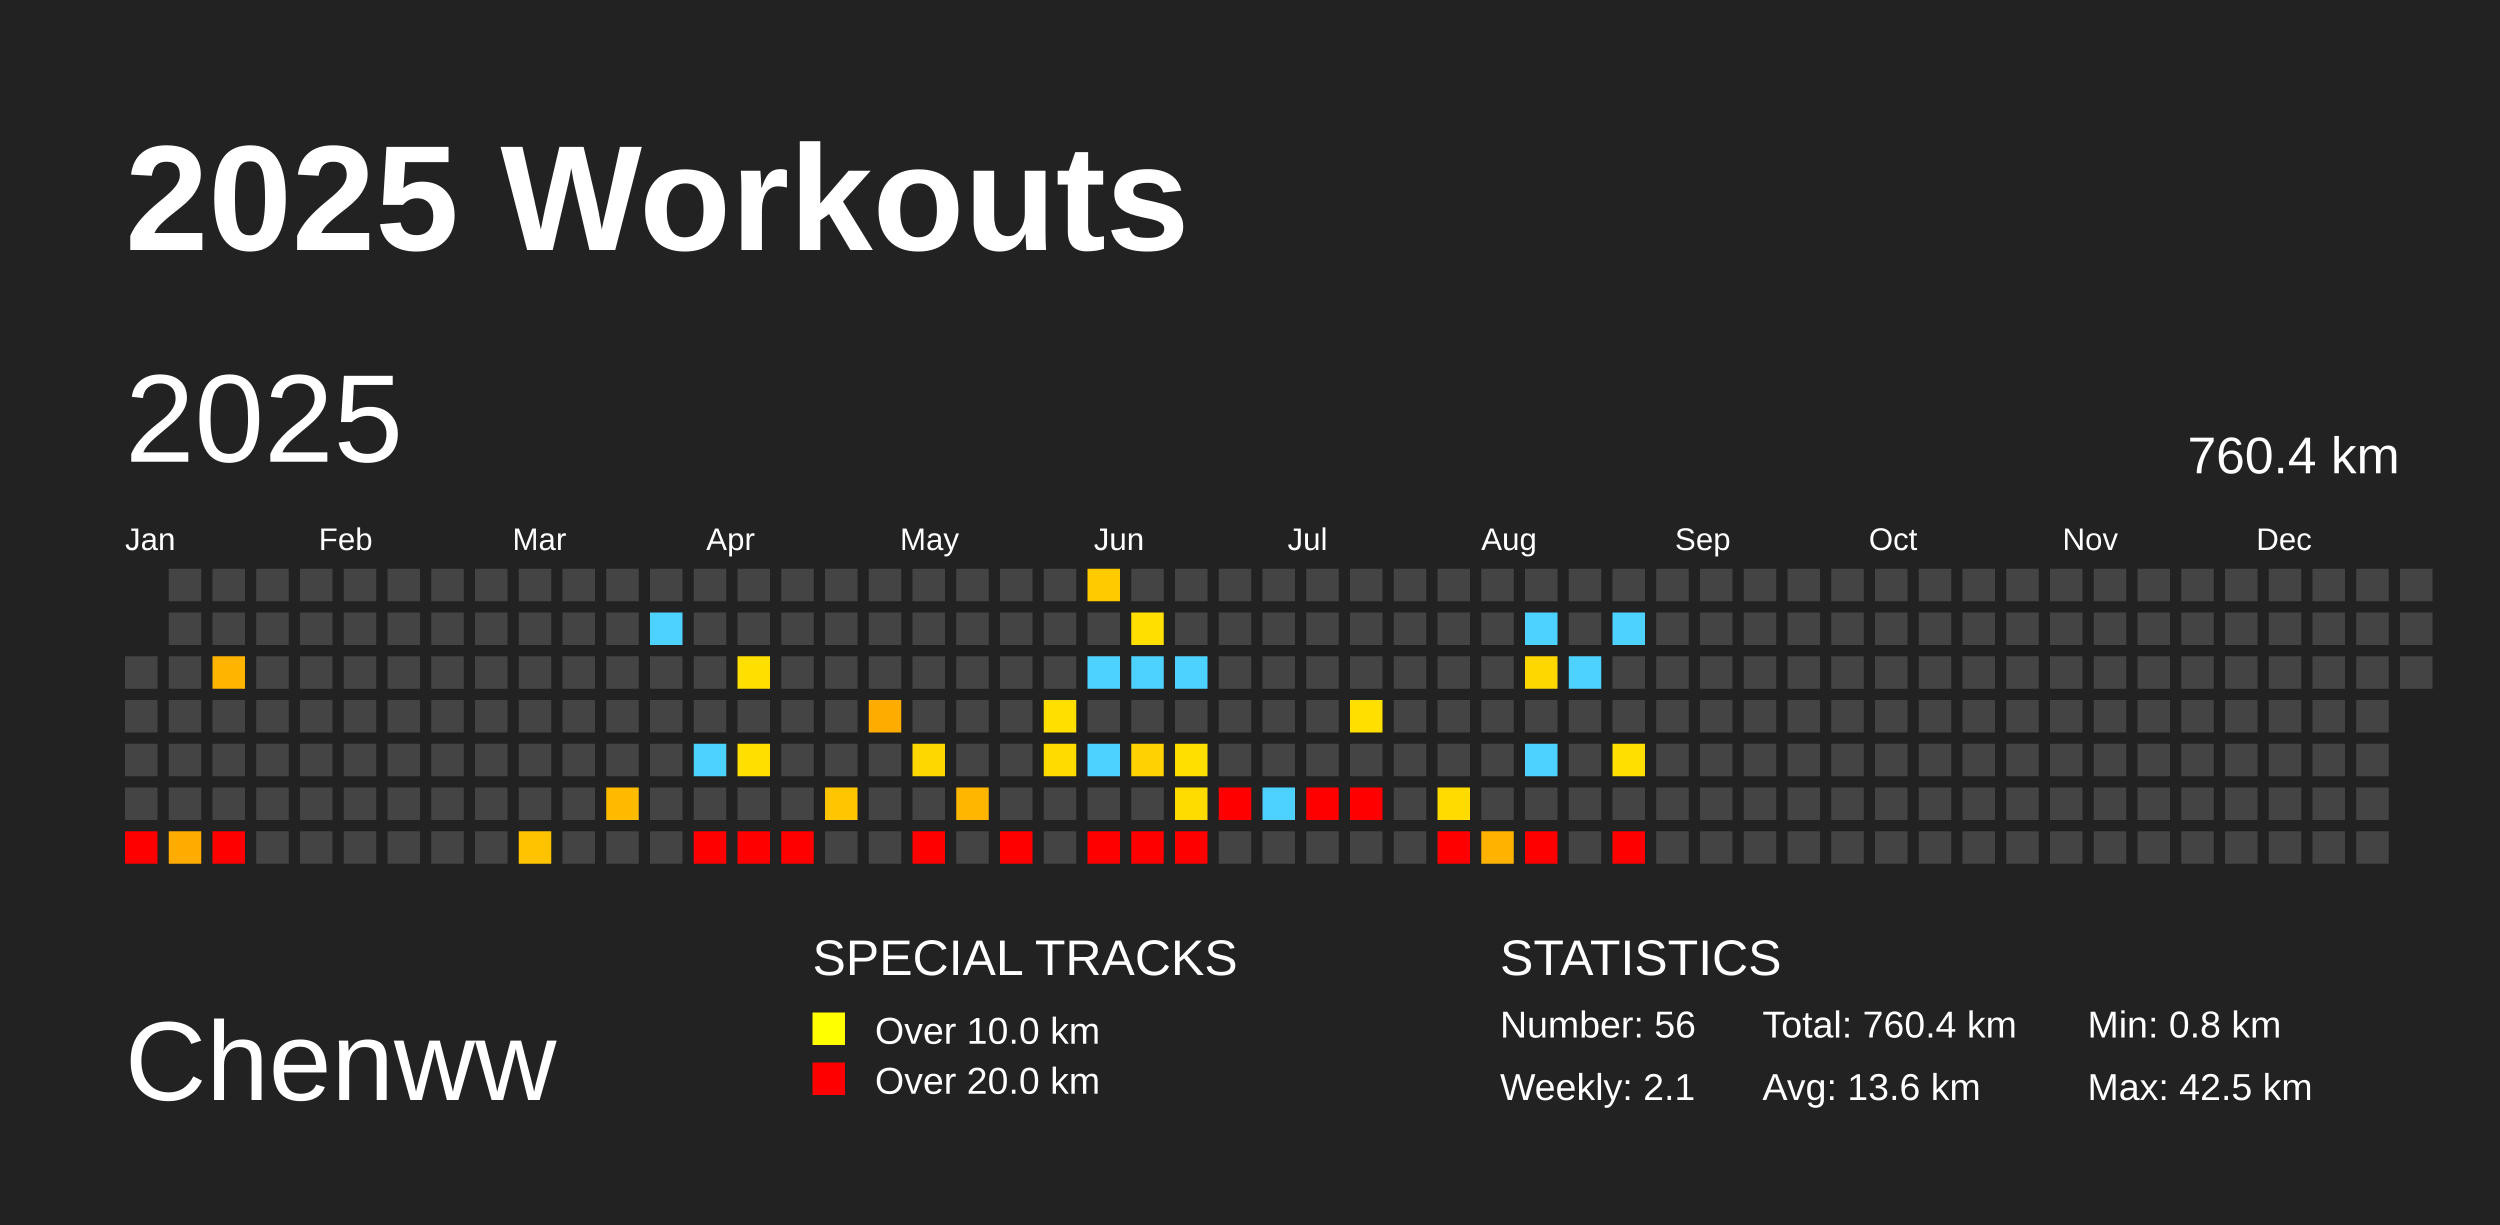
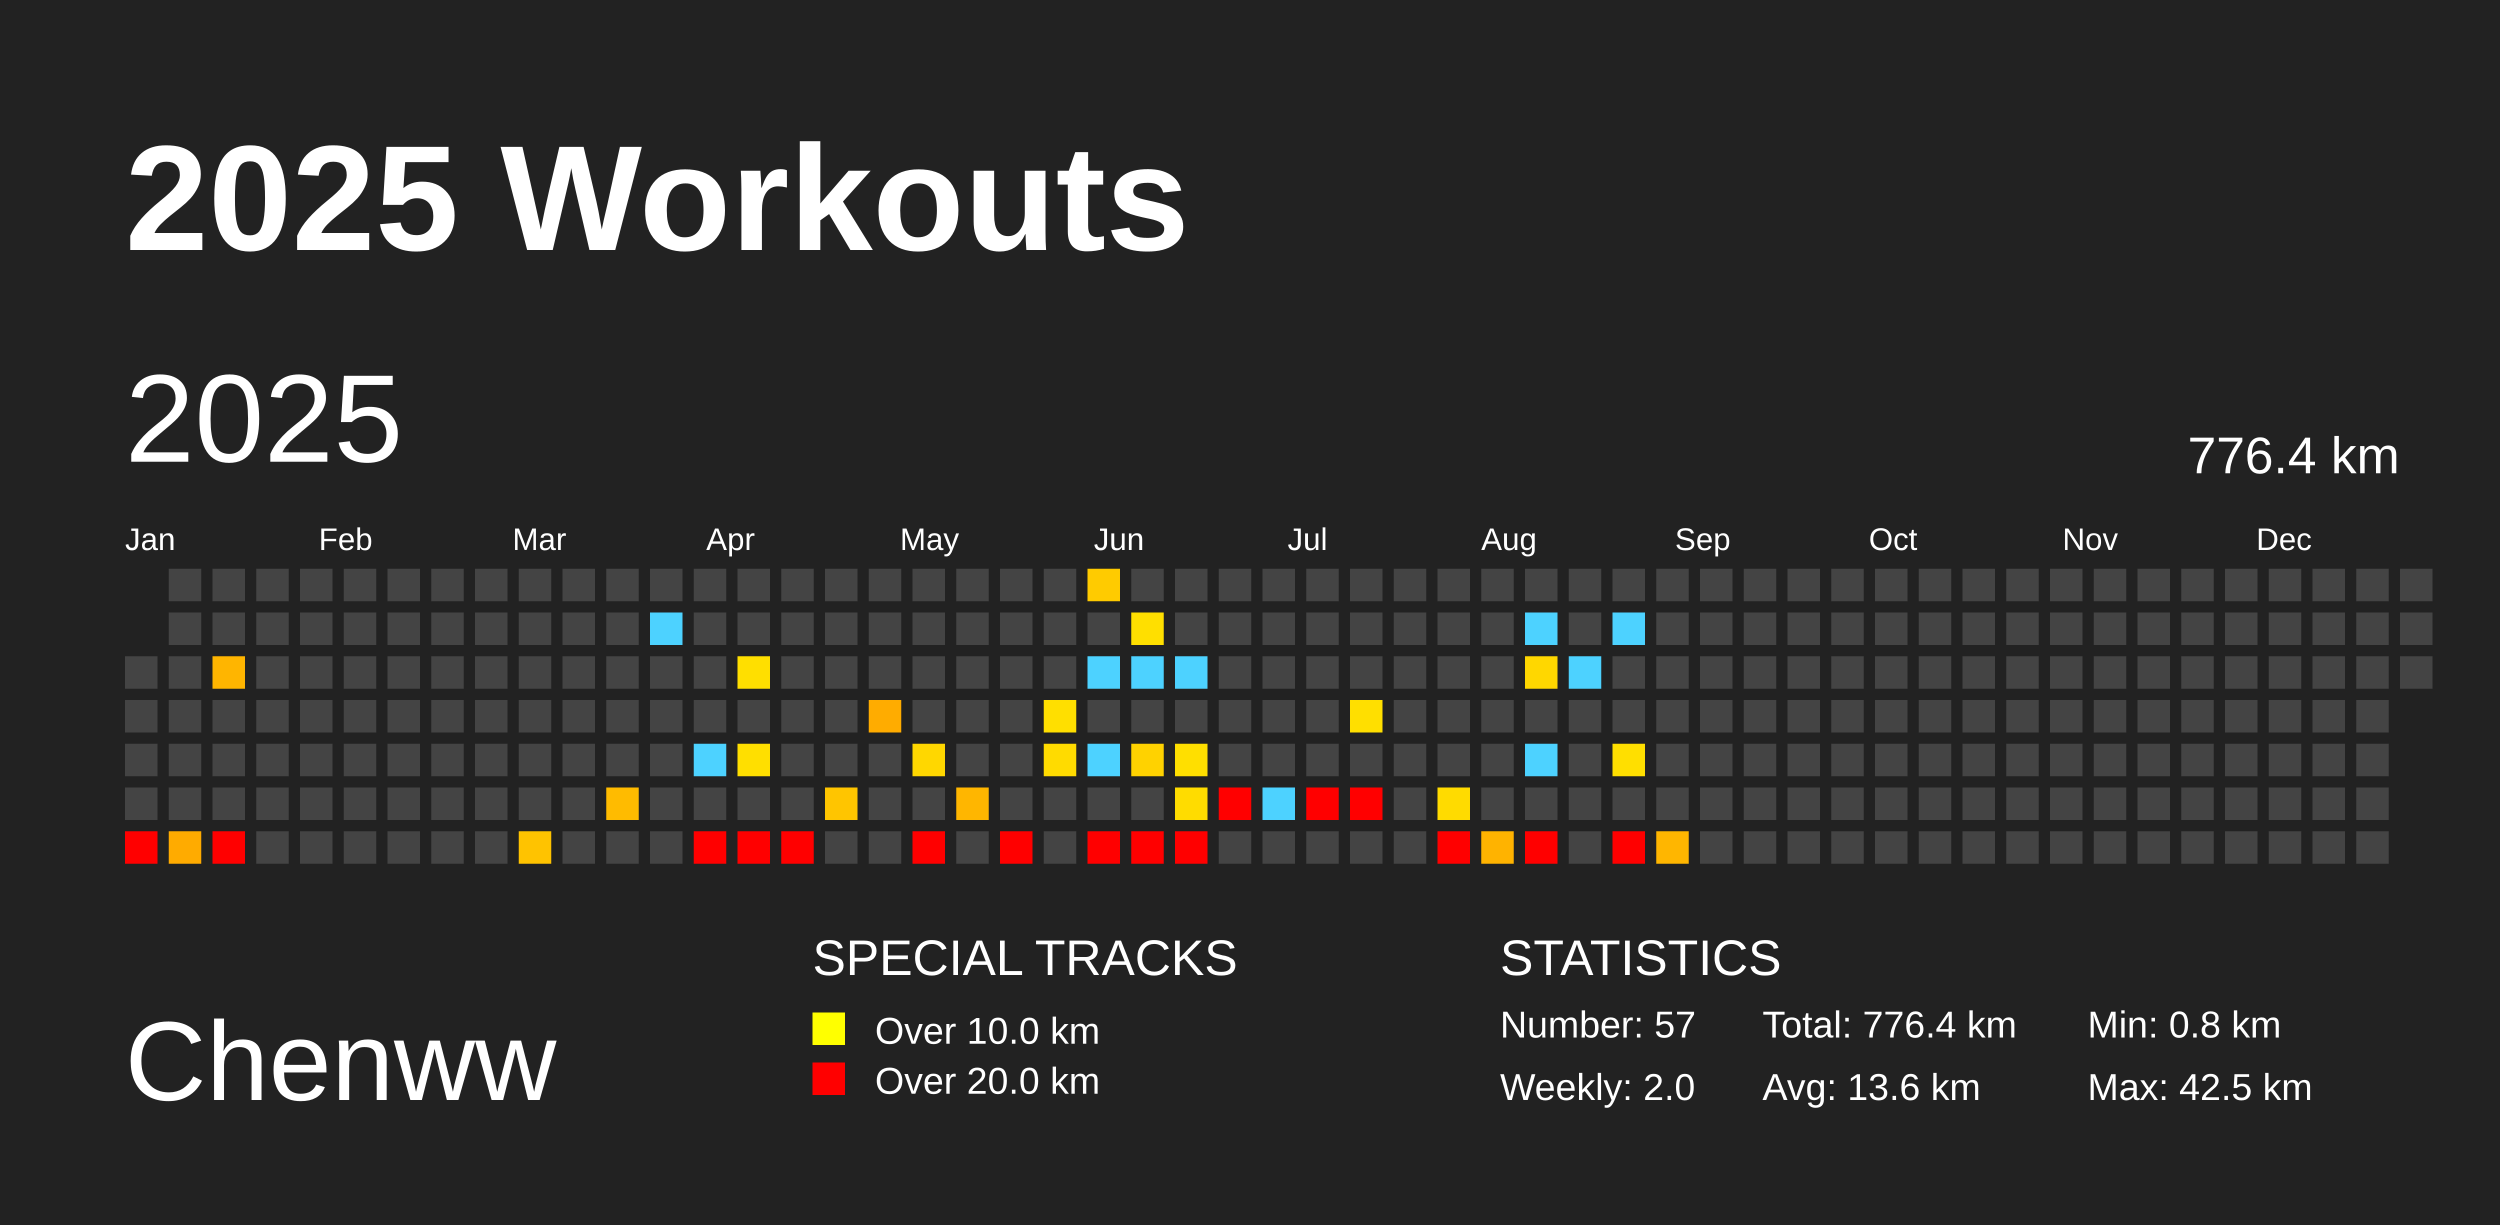
<svg xmlns="http://www.w3.org/2000/svg" baseProfile="full" height="98mm" version="1.1" viewBox="0,0,200,98" width="200mm">
  <defs />
  <rect fill="#222222" height="98" width="200" x="0" y="0" />
  <text fill="#FFFFFF" style="font-size:12px; font-family:Arial; font-weight:bold;" x="10" y="20">2025 Workouts</text>
  <text fill="#FFFFFF" style="font-size:9px; font-family:Arial" x="10" y="88">Chenww</text>
  <text fill="#FFFFFF" style="font-size:4px; font-family:Arial" x="65" y="78">SPECIAL TRACKS</text>
  <rect fill="yellow" height="2.6" width="2.6" x="65" y="81" />
  <text fill="#FFFFFF" style="font-size:3px; font-family:Arial" x="70" y="83.5">Over 10.0 km</text>
  <rect fill="red" height="2.6" width="2.6" x="65" y="85" />
  <text fill="#FFFFFF" style="font-size:3px; font-family:Arial" x="70" y="87.5">Over 20.0 km</text>
  <text fill="#FFFFFF" style="font-size:4px; font-family:Arial" x="120" y="78">STATISTICS</text>
-   <text fill="#FFFFFF" style="font-size:3px; font-family:Arial" x="120" y="83">Number: 56</text>
-   <text fill="#FFFFFF" style="font-size:3px; font-family:Arial" x="120" y="88">Weekly: 2.1</text>
-   <text fill="#FFFFFF" style="font-size:3px; font-family:Arial" x="141" y="83">Total: 760.4 km</text>
+   <text fill="#FFFFFF" style="font-size:3px; font-family:Arial" x="120" y="83">Number: 57</text>
+   <text fill="#FFFFFF" style="font-size:3px; font-family:Arial" x="120" y="88">Weekly: 2.0</text>
+   <text fill="#FFFFFF" style="font-size:3px; font-family:Arial" x="141" y="83">Total: 776.4 km</text>
  <text fill="#FFFFFF" style="font-size:3px; font-family:Arial" x="141" y="88">Avg: 13.6 km</text>
  <text fill="#FFFFFF" style="font-size:3px; font-family:Arial" x="167" y="83">Min: 0.8 km</text>
  <text fill="#FFFFFF" style="font-size:3px; font-family:Arial" x="167" y="88">Max: 42.5 km</text>
  <text dominant-baseline="hanging" fill="#FFFFFF" style="font-size:10.0px; font-family:Arial;" x="10" y="30">2025</text>
-   <text dominant-baseline="hanging" fill="#FFFFFF" style="font-size:4.125px; font-family:Arial;" x="175" y="35">760.4 km</text>
+   <text dominant-baseline="hanging" fill="#FFFFFF" style="font-size:4.125px; font-family:Arial;" x="175" y="35">776.4 km</text>
  <text fill="#FFFFFF" style="font-size:2.5px; font-family:Arial" x="10.0" y="44">Jan</text>
  <text fill="#FFFFFF" style="font-size:2.5px; font-family:Arial" x="25.5" y="44">Feb</text>
  <text fill="#FFFFFF" style="font-size:2.5px; font-family:Arial" x="41.0" y="44">Mar</text>
  <text fill="#FFFFFF" style="font-size:2.5px; font-family:Arial" x="56.5" y="44">Apr</text>
  <text fill="#FFFFFF" style="font-size:2.5px; font-family:Arial" x="72.0" y="44">May</text>
  <text fill="#FFFFFF" style="font-size:2.5px; font-family:Arial" x="87.5" y="44">Jun</text>
  <text fill="#FFFFFF" style="font-size:2.5px; font-family:Arial" x="103.0" y="44">Jul</text>
  <text fill="#FFFFFF" style="font-size:2.5px; font-family:Arial" x="118.5" y="44">Aug</text>
  <text fill="#FFFFFF" style="font-size:2.5px; font-family:Arial" x="134.0" y="44">Sep</text>
  <text fill="#FFFFFF" style="font-size:2.5px; font-family:Arial" x="149.5" y="44">Oct</text>
  <text fill="#FFFFFF" style="font-size:2.5px; font-family:Arial" x="165.0" y="44">Nov</text>
  <text fill="#FFFFFF" style="font-size:2.5px; font-family:Arial" x="180.5" y="44">Dec</text>
  <rect fill="#444444" height="2.6" width="2.6" x="10.0" y="52.5" />
  <rect fill="#444444" height="2.6" width="2.6" x="10.0" y="56.0" />
  <rect fill="#444444" height="2.6" width="2.6" x="10.0" y="59.5" />
  <rect fill="#444444" height="2.6" width="2.6" x="10.0" y="63.0" />
  <rect fill="red" height="2.6" width="2.6" x="10.0" y="66.5" />
  <rect fill="#444444" height="2.6" width="2.6" x="13.5" y="45.5" />
  <rect fill="#444444" height="2.6" width="2.6" x="13.5" y="49.0" />
  <rect fill="#444444" height="2.6" width="2.6" x="13.5" y="52.5" />
  <rect fill="#444444" height="2.6" width="2.6" x="13.5" y="56.0" />
  <rect fill="#444444" height="2.6" width="2.6" x="13.5" y="59.5" />
  <rect fill="#444444" height="2.6" width="2.6" x="13.5" y="63.0" />
  <rect fill="#ffab00" height="2.6" width="2.6" x="13.5" y="66.5" />
  <rect fill="#444444" height="2.6" width="2.6" x="17.0" y="45.5" />
  <rect fill="#444444" height="2.6" width="2.6" x="17.0" y="49.0" />
  <rect fill="#ffb500" height="2.6" width="2.6" x="17.0" y="52.5" />
  <rect fill="#444444" height="2.6" width="2.6" x="17.0" y="56.0" />
  <rect fill="#444444" height="2.6" width="2.6" x="17.0" y="59.5" />
  <rect fill="#444444" height="2.6" width="2.6" x="17.0" y="63.0" />
  <rect fill="red" height="2.6" width="2.6" x="17.0" y="66.5" />
  <rect fill="#444444" height="2.6" width="2.6" x="20.5" y="45.5" />
  <rect fill="#444444" height="2.6" width="2.6" x="20.5" y="49.0" />
  <rect fill="#444444" height="2.6" width="2.6" x="20.5" y="52.5" />
  <rect fill="#444444" height="2.6" width="2.6" x="20.5" y="56.0" />
  <rect fill="#444444" height="2.6" width="2.6" x="20.5" y="59.5" />
  <rect fill="#444444" height="2.6" width="2.6" x="20.5" y="63.0" />
  <rect fill="#444444" height="2.6" width="2.6" x="20.5" y="66.5" />
  <rect fill="#444444" height="2.6" width="2.6" x="24.0" y="45.5" />
  <rect fill="#444444" height="2.6" width="2.6" x="24.0" y="49.0" />
  <rect fill="#444444" height="2.6" width="2.6" x="24.0" y="52.5" />
  <rect fill="#444444" height="2.6" width="2.6" x="24.0" y="56.0" />
  <rect fill="#444444" height="2.6" width="2.6" x="24.0" y="59.5" />
  <rect fill="#444444" height="2.6" width="2.6" x="24.0" y="63.0" />
  <rect fill="#444444" height="2.6" width="2.6" x="24.0" y="66.5" />
  <rect fill="#444444" height="2.6" width="2.6" x="27.5" y="45.5" />
  <rect fill="#444444" height="2.6" width="2.6" x="27.5" y="49.0" />
  <rect fill="#444444" height="2.6" width="2.6" x="27.5" y="52.5" />
  <rect fill="#444444" height="2.6" width="2.6" x="27.5" y="56.0" />
  <rect fill="#444444" height="2.6" width="2.6" x="27.5" y="59.5" />
  <rect fill="#444444" height="2.6" width="2.6" x="27.5" y="63.0" />
  <rect fill="#444444" height="2.6" width="2.6" x="27.5" y="66.5" />
  <rect fill="#444444" height="2.6" width="2.6" x="31.0" y="45.5" />
  <rect fill="#444444" height="2.6" width="2.6" x="31.0" y="49.0" />
  <rect fill="#444444" height="2.6" width="2.6" x="31.0" y="52.5" />
  <rect fill="#444444" height="2.6" width="2.6" x="31.0" y="56.0" />
  <rect fill="#444444" height="2.6" width="2.6" x="31.0" y="59.5" />
  <rect fill="#444444" height="2.6" width="2.6" x="31.0" y="63.0" />
  <rect fill="#444444" height="2.6" width="2.6" x="31.0" y="66.5" />
  <rect fill="#444444" height="2.6" width="2.6" x="34.5" y="45.5" />
  <rect fill="#444444" height="2.6" width="2.6" x="34.5" y="49.0" />
  <rect fill="#444444" height="2.6" width="2.6" x="34.5" y="52.5" />
  <rect fill="#444444" height="2.6" width="2.6" x="34.5" y="56.0" />
  <rect fill="#444444" height="2.6" width="2.6" x="34.5" y="59.5" />
  <rect fill="#444444" height="2.6" width="2.6" x="34.5" y="63.0" />
  <rect fill="#444444" height="2.6" width="2.6" x="34.5" y="66.5" />
  <rect fill="#444444" height="2.6" width="2.6" x="38.0" y="45.5" />
  <rect fill="#444444" height="2.6" width="2.6" x="38.0" y="49.0" />
  <rect fill="#444444" height="2.6" width="2.6" x="38.0" y="52.5" />
  <rect fill="#444444" height="2.6" width="2.6" x="38.0" y="56.0" />
  <rect fill="#444444" height="2.6" width="2.6" x="38.0" y="59.5" />
  <rect fill="#444444" height="2.6" width="2.6" x="38.0" y="63.0" />
  <rect fill="#444444" height="2.6" width="2.6" x="38.0" y="66.5" />
  <rect fill="#444444" height="2.6" width="2.6" x="41.5" y="45.5" />
  <rect fill="#444444" height="2.6" width="2.6" x="41.5" y="49.0" />
  <rect fill="#444444" height="2.6" width="2.6" x="41.5" y="52.5" />
  <rect fill="#444444" height="2.6" width="2.6" x="41.5" y="56.0" />
  <rect fill="#444444" height="2.6" width="2.6" x="41.5" y="59.5" />
  <rect fill="#444444" height="2.6" width="2.6" x="41.5" y="63.0" />
  <rect fill="#ffc300" height="2.6" width="2.6" x="41.5" y="66.5" />
  <rect fill="#444444" height="2.6" width="2.6" x="45.0" y="45.5" />
  <rect fill="#444444" height="2.6" width="2.6" x="45.0" y="49.0" />
  <rect fill="#444444" height="2.6" width="2.6" x="45.0" y="52.5" />
  <rect fill="#444444" height="2.6" width="2.6" x="45.0" y="56.0" />
  <rect fill="#444444" height="2.6" width="2.6" x="45.0" y="59.5" />
  <rect fill="#444444" height="2.6" width="2.6" x="45.0" y="63.0" />
  <rect fill="#444444" height="2.6" width="2.6" x="45.0" y="66.5" />
  <rect fill="#444444" height="2.6" width="2.6" x="48.5" y="45.5" />
  <rect fill="#444444" height="2.6" width="2.6" x="48.5" y="49.0" />
  <rect fill="#444444" height="2.6" width="2.6" x="48.5" y="52.5" />
  <rect fill="#444444" height="2.6" width="2.6" x="48.5" y="56.0" />
  <rect fill="#444444" height="2.6" width="2.6" x="48.5" y="59.5" />
  <rect fill="#ffbb00" height="2.6" width="2.6" x="48.5" y="63.0" />
  <rect fill="#444444" height="2.6" width="2.6" x="48.5" y="66.5" />
  <rect fill="#444444" height="2.6" width="2.6" x="52.0" y="45.5" />
  <rect fill="#4dd2ff" height="2.6" width="2.6" x="52.0" y="49.0" />
  <rect fill="#444444" height="2.6" width="2.6" x="52.0" y="52.5" />
  <rect fill="#444444" height="2.6" width="2.6" x="52.0" y="56.0" />
  <rect fill="#444444" height="2.6" width="2.6" x="52.0" y="59.5" />
  <rect fill="#444444" height="2.6" width="2.6" x="52.0" y="63.0" />
  <rect fill="#444444" height="2.6" width="2.6" x="52.0" y="66.5" />
  <rect fill="#444444" height="2.6" width="2.6" x="55.5" y="45.5" />
  <rect fill="#444444" height="2.6" width="2.6" x="55.5" y="49.0" />
  <rect fill="#444444" height="2.6" width="2.6" x="55.5" y="52.5" />
  <rect fill="#444444" height="2.6" width="2.6" x="55.5" y="56.0" />
  <rect fill="#4dd2ff" height="2.6" width="2.6" x="55.5" y="59.5" />
  <rect fill="#444444" height="2.6" width="2.6" x="55.5" y="63.0" />
  <rect fill="red" height="2.6" width="2.6" x="55.5" y="66.5" />
  <rect fill="#444444" height="2.6" width="2.6" x="59.0" y="45.5" />
  <rect fill="#444444" height="2.6" width="2.6" x="59.0" y="49.0" />
  <rect fill="#ffdf00" height="2.6" width="2.6" x="59.0" y="52.5" />
  <rect fill="#444444" height="2.6" width="2.6" x="59.0" y="56.0" />
  <rect fill="#ffdf00" height="2.6" width="2.6" x="59.0" y="59.5" />
  <rect fill="#444444" height="2.6" width="2.6" x="59.0" y="63.0" />
  <rect fill="red" height="2.6" width="2.6" x="59.0" y="66.5" />
  <rect fill="#444444" height="2.6" width="2.6" x="62.5" y="45.5" />
  <rect fill="#444444" height="2.6" width="2.6" x="62.5" y="49.0" />
  <rect fill="#444444" height="2.6" width="2.6" x="62.5" y="52.5" />
  <rect fill="#444444" height="2.6" width="2.6" x="62.5" y="56.0" />
  <rect fill="#444444" height="2.6" width="2.6" x="62.5" y="59.5" />
  <rect fill="#444444" height="2.6" width="2.6" x="62.5" y="63.0" />
  <rect fill="red" height="2.6" width="2.6" x="62.5" y="66.5" />
  <rect fill="#444444" height="2.6" width="2.6" x="66.0" y="45.5" />
  <rect fill="#444444" height="2.6" width="2.6" x="66.0" y="49.0" />
  <rect fill="#444444" height="2.6" width="2.6" x="66.0" y="52.5" />
  <rect fill="#444444" height="2.6" width="2.6" x="66.0" y="56.0" />
  <rect fill="#444444" height="2.6" width="2.6" x="66.0" y="59.5" />
  <rect fill="#ffc500" height="2.6" width="2.6" x="66.0" y="63.0" />
  <rect fill="#444444" height="2.6" width="2.6" x="66.0" y="66.5" />
  <rect fill="#444444" height="2.6" width="2.6" x="69.5" y="45.5" />
  <rect fill="#444444" height="2.6" width="2.6" x="69.5" y="49.0" />
  <rect fill="#444444" height="2.6" width="2.6" x="69.5" y="52.5" />
  <rect fill="#ffac00" height="2.6" width="2.6" x="69.5" y="56.0" />
  <rect fill="#444444" height="2.6" width="2.6" x="69.5" y="59.5" />
  <rect fill="#444444" height="2.6" width="2.6" x="69.5" y="63.0" />
  <rect fill="#444444" height="2.6" width="2.6" x="69.5" y="66.5" />
  <rect fill="#444444" height="2.6" width="2.6" x="73.0" y="45.5" />
  <rect fill="#444444" height="2.6" width="2.6" x="73.0" y="49.0" />
  <rect fill="#444444" height="2.6" width="2.6" x="73.0" y="52.5" />
  <rect fill="#444444" height="2.6" width="2.6" x="73.0" y="56.0" />
  <rect fill="#ffd700" height="2.6" width="2.6" x="73.0" y="59.5" />
  <rect fill="#444444" height="2.6" width="2.6" x="73.0" y="63.0" />
  <rect fill="red" height="2.6" width="2.6" x="73.0" y="66.5" />
  <rect fill="#444444" height="2.6" width="2.6" x="76.5" y="45.5" />
  <rect fill="#444444" height="2.6" width="2.6" x="76.5" y="49.0" />
  <rect fill="#444444" height="2.6" width="2.6" x="76.5" y="52.5" />
  <rect fill="#444444" height="2.6" width="2.6" x="76.5" y="56.0" />
  <rect fill="#444444" height="2.6" width="2.6" x="76.5" y="59.5" />
  <rect fill="#ffb600" height="2.6" width="2.6" x="76.5" y="63.0" />
  <rect fill="#444444" height="2.6" width="2.6" x="76.5" y="66.5" />
  <rect fill="#444444" height="2.6" width="2.6" x="80.0" y="45.5" />
  <rect fill="#444444" height="2.6" width="2.6" x="80.0" y="49.0" />
  <rect fill="#444444" height="2.6" width="2.6" x="80.0" y="52.5" />
  <rect fill="#444444" height="2.6" width="2.6" x="80.0" y="56.0" />
  <rect fill="#444444" height="2.6" width="2.6" x="80.0" y="59.5" />
  <rect fill="#444444" height="2.6" width="2.6" x="80.0" y="63.0" />
  <rect fill="red" height="2.6" width="2.6" x="80.0" y="66.5" />
  <rect fill="#444444" height="2.6" width="2.6" x="83.5" y="45.5" />
  <rect fill="#444444" height="2.6" width="2.6" x="83.5" y="49.0" />
  <rect fill="#444444" height="2.6" width="2.6" x="83.5" y="52.5" />
  <rect fill="#ffdf00" height="2.6" width="2.6" x="83.5" y="56.0" />
  <rect fill="#ffdb00" height="2.6" width="2.6" x="83.5" y="59.5" />
  <rect fill="#444444" height="2.6" width="2.6" x="83.5" y="63.0" />
  <rect fill="#444444" height="2.6" width="2.6" x="83.5" y="66.5" />
  <rect fill="#ffcb00" height="2.6" width="2.6" x="87.0" y="45.5" />
  <rect fill="#444444" height="2.6" width="2.6" x="87.0" y="49.0" />
  <rect fill="#4dd2ff" height="2.6" width="2.6" x="87.0" y="52.5" />
  <rect fill="#444444" height="2.6" width="2.6" x="87.0" y="56.0" />
  <rect fill="#4dd2ff" height="2.6" width="2.6" x="87.0" y="59.5" />
  <rect fill="#444444" height="2.6" width="2.6" x="87.0" y="63.0" />
  <rect fill="red" height="2.6" width="2.6" x="87.0" y="66.5" />
  <rect fill="#444444" height="2.6" width="2.6" x="90.5" y="45.5" />
  <rect fill="#ffdf00" height="2.6" width="2.6" x="90.5" y="49.0" />
  <rect fill="#4dd2ff" height="2.6" width="2.6" x="90.5" y="52.5" />
  <rect fill="#444444" height="2.6" width="2.6" x="90.5" y="56.0" />
  <rect fill="#ffd200" height="2.6" width="2.6" x="90.5" y="59.5" />
  <rect fill="#444444" height="2.6" width="2.6" x="90.5" y="63.0" />
  <rect fill="red" height="2.6" width="2.6" x="90.5" y="66.5" />
  <rect fill="#444444" height="2.6" width="2.6" x="94.0" y="45.5" />
  <rect fill="#444444" height="2.6" width="2.6" x="94.0" y="49.0" />
  <rect fill="#4dd2ff" height="2.6" width="2.6" x="94.0" y="52.5" />
  <rect fill="#444444" height="2.6" width="2.6" x="94.0" y="56.0" />
  <rect fill="#ffdf00" height="2.6" width="2.6" x="94.0" y="59.5" />
  <rect fill="#ffdc00" height="2.6" width="2.6" x="94.0" y="63.0" />
  <rect fill="red" height="2.6" width="2.6" x="94.0" y="66.5" />
  <rect fill="#444444" height="2.6" width="2.6" x="97.5" y="45.5" />
  <rect fill="#444444" height="2.6" width="2.6" x="97.5" y="49.0" />
  <rect fill="#444444" height="2.6" width="2.6" x="97.5" y="52.5" />
  <rect fill="#444444" height="2.6" width="2.6" x="97.5" y="56.0" />
  <rect fill="#444444" height="2.6" width="2.6" x="97.5" y="59.5" />
  <rect fill="red" height="2.6" width="2.6" x="97.5" y="63.0" />
  <rect fill="#444444" height="2.6" width="2.6" x="97.5" y="66.5" />
  <rect fill="#444444" height="2.6" width="2.6" x="101.0" y="45.5" />
  <rect fill="#444444" height="2.6" width="2.6" x="101.0" y="49.0" />
  <rect fill="#444444" height="2.6" width="2.6" x="101.0" y="52.5" />
  <rect fill="#444444" height="2.6" width="2.6" x="101.0" y="56.0" />
  <rect fill="#444444" height="2.6" width="2.6" x="101.0" y="59.5" />
  <rect fill="#4dd2ff" height="2.6" width="2.6" x="101.0" y="63.0" />
  <rect fill="#444444" height="2.6" width="2.6" x="101.0" y="66.5" />
  <rect fill="#444444" height="2.6" width="2.6" x="104.5" y="45.5" />
  <rect fill="#444444" height="2.6" width="2.6" x="104.5" y="49.0" />
  <rect fill="#444444" height="2.6" width="2.6" x="104.5" y="52.5" />
  <rect fill="#444444" height="2.6" width="2.6" x="104.5" y="56.0" />
  <rect fill="#444444" height="2.6" width="2.6" x="104.5" y="59.5" />
  <rect fill="red" height="2.6" width="2.6" x="104.5" y="63.0" />
  <rect fill="#444444" height="2.6" width="2.6" x="104.5" y="66.5" />
  <rect fill="#444444" height="2.6" width="2.6" x="108.0" y="45.5" />
  <rect fill="#444444" height="2.6" width="2.6" x="108.0" y="49.0" />
  <rect fill="#444444" height="2.6" width="2.6" x="108.0" y="52.5" />
  <rect fill="#ffdf00" height="2.6" width="2.6" x="108.0" y="56.0" />
  <rect fill="#444444" height="2.6" width="2.6" x="108.0" y="59.5" />
  <rect fill="red" height="2.6" width="2.6" x="108.0" y="63.0" />
  <rect fill="#444444" height="2.6" width="2.6" x="108.0" y="66.5" />
  <rect fill="#444444" height="2.6" width="2.6" x="111.5" y="45.5" />
  <rect fill="#444444" height="2.6" width="2.6" x="111.5" y="49.0" />
  <rect fill="#444444" height="2.6" width="2.6" x="111.5" y="52.5" />
  <rect fill="#444444" height="2.6" width="2.6" x="111.5" y="56.0" />
  <rect fill="#444444" height="2.6" width="2.6" x="111.5" y="59.5" />
  <rect fill="#444444" height="2.6" width="2.6" x="111.5" y="63.0" />
  <rect fill="#444444" height="2.6" width="2.6" x="111.5" y="66.5" />
  <rect fill="#444444" height="2.6" width="2.6" x="115.0" y="45.5" />
  <rect fill="#444444" height="2.6" width="2.6" x="115.0" y="49.0" />
  <rect fill="#444444" height="2.6" width="2.6" x="115.0" y="52.5" />
  <rect fill="#444444" height="2.6" width="2.6" x="115.0" y="56.0" />
  <rect fill="#444444" height="2.6" width="2.6" x="115.0" y="59.5" />
  <rect fill="#ffdb00" height="2.6" width="2.6" x="115.0" y="63.0" />
  <rect fill="red" height="2.6" width="2.6" x="115.0" y="66.5" />
  <rect fill="#444444" height="2.6" width="2.6" x="118.5" y="45.5" />
  <rect fill="#444444" height="2.6" width="2.6" x="118.5" y="49.0" />
  <rect fill="#444444" height="2.6" width="2.6" x="118.5" y="52.5" />
  <rect fill="#444444" height="2.6" width="2.6" x="118.5" y="56.0" />
  <rect fill="#444444" height="2.6" width="2.6" x="118.5" y="59.5" />
  <rect fill="#444444" height="2.6" width="2.6" x="118.5" y="63.0" />
  <rect fill="#ffb300" height="2.6" width="2.6" x="118.5" y="66.5" />
  <rect fill="#444444" height="2.6" width="2.6" x="122.0" y="45.5" />
  <rect fill="#4dd2ff" height="2.6" width="2.6" x="122.0" y="49.0" />
  <rect fill="#ffd700" height="2.6" width="2.6" x="122.0" y="52.5" />
  <rect fill="#444444" height="2.6" width="2.6" x="122.0" y="56.0" />
  <rect fill="#4dd2ff" height="2.6" width="2.6" x="122.0" y="59.5" />
  <rect fill="#444444" height="2.6" width="2.6" x="122.0" y="63.0" />
  <rect fill="red" height="2.6" width="2.6" x="122.0" y="66.5" />
  <rect fill="#444444" height="2.6" width="2.6" x="125.5" y="45.5" />
  <rect fill="#444444" height="2.6" width="2.6" x="125.5" y="49.0" />
  <rect fill="#4dd2ff" height="2.6" width="2.6" x="125.5" y="52.5" />
  <rect fill="#444444" height="2.6" width="2.6" x="125.5" y="56.0" />
  <rect fill="#444444" height="2.6" width="2.6" x="125.5" y="59.5" />
  <rect fill="#444444" height="2.6" width="2.6" x="125.5" y="63.0" />
  <rect fill="#444444" height="2.6" width="2.6" x="125.5" y="66.5" />
  <rect fill="#444444" height="2.6" width="2.6" x="129.0" y="45.5" />
  <rect fill="#4dd2ff" height="2.6" width="2.6" x="129.0" y="49.0" />
  <rect fill="#444444" height="2.6" width="2.6" x="129.0" y="52.5" />
  <rect fill="#444444" height="2.6" width="2.6" x="129.0" y="56.0" />
  <rect fill="#ffdf00" height="2.6" width="2.6" x="129.0" y="59.5" />
  <rect fill="#444444" height="2.6" width="2.6" x="129.0" y="63.0" />
  <rect fill="red" height="2.6" width="2.6" x="129.0" y="66.5" />
  <rect fill="#444444" height="2.6" width="2.6" x="132.5" y="45.5" />
  <rect fill="#444444" height="2.6" width="2.6" x="132.5" y="49.0" />
  <rect fill="#444444" height="2.6" width="2.6" x="132.5" y="52.5" />
  <rect fill="#444444" height="2.6" width="2.6" x="132.5" y="56.0" />
  <rect fill="#444444" height="2.6" width="2.6" x="132.5" y="59.5" />
  <rect fill="#444444" height="2.6" width="2.6" x="132.5" y="63.0" />
-   <rect fill="#444444" height="2.6" width="2.6" x="132.5" y="66.5" />
+   <rect fill="#ffb600" height="2.6" width="2.6" x="132.5" y="66.5" />
  <rect fill="#444444" height="2.6" width="2.6" x="136.0" y="45.5" />
  <rect fill="#444444" height="2.6" width="2.6" x="136.0" y="49.0" />
  <rect fill="#444444" height="2.6" width="2.6" x="136.0" y="52.5" />
  <rect fill="#444444" height="2.6" width="2.6" x="136.0" y="56.0" />
  <rect fill="#444444" height="2.6" width="2.6" x="136.0" y="59.5" />
  <rect fill="#444444" height="2.6" width="2.6" x="136.0" y="63.0" />
  <rect fill="#444444" height="2.6" width="2.6" x="136.0" y="66.5" />
  <rect fill="#444444" height="2.6" width="2.6" x="139.5" y="45.5" />
  <rect fill="#444444" height="2.6" width="2.6" x="139.5" y="49.0" />
  <rect fill="#444444" height="2.6" width="2.6" x="139.5" y="52.5" />
  <rect fill="#444444" height="2.6" width="2.6" x="139.5" y="56.0" />
  <rect fill="#444444" height="2.6" width="2.6" x="139.5" y="59.5" />
  <rect fill="#444444" height="2.6" width="2.6" x="139.5" y="63.0" />
  <rect fill="#444444" height="2.6" width="2.6" x="139.5" y="66.5" />
  <rect fill="#444444" height="2.6" width="2.6" x="143.0" y="45.5" />
  <rect fill="#444444" height="2.6" width="2.6" x="143.0" y="49.0" />
  <rect fill="#444444" height="2.6" width="2.6" x="143.0" y="52.5" />
  <rect fill="#444444" height="2.6" width="2.6" x="143.0" y="56.0" />
  <rect fill="#444444" height="2.6" width="2.6" x="143.0" y="59.5" />
  <rect fill="#444444" height="2.6" width="2.6" x="143.0" y="63.0" />
  <rect fill="#444444" height="2.6" width="2.6" x="143.0" y="66.5" />
  <rect fill="#444444" height="2.6" width="2.6" x="146.5" y="45.5" />
  <rect fill="#444444" height="2.6" width="2.6" x="146.5" y="49.0" />
  <rect fill="#444444" height="2.6" width="2.6" x="146.5" y="52.5" />
  <rect fill="#444444" height="2.6" width="2.6" x="146.5" y="56.0" />
  <rect fill="#444444" height="2.6" width="2.6" x="146.5" y="59.5" />
  <rect fill="#444444" height="2.6" width="2.6" x="146.5" y="63.0" />
  <rect fill="#444444" height="2.6" width="2.6" x="146.5" y="66.5" />
  <rect fill="#444444" height="2.6" width="2.6" x="150.0" y="45.5" />
  <rect fill="#444444" height="2.6" width="2.6" x="150.0" y="49.0" />
  <rect fill="#444444" height="2.6" width="2.6" x="150.0" y="52.5" />
  <rect fill="#444444" height="2.6" width="2.6" x="150.0" y="56.0" />
  <rect fill="#444444" height="2.6" width="2.6" x="150.0" y="59.5" />
  <rect fill="#444444" height="2.6" width="2.6" x="150.0" y="63.0" />
  <rect fill="#444444" height="2.6" width="2.6" x="150.0" y="66.5" />
  <rect fill="#444444" height="2.6" width="2.6" x="153.5" y="45.5" />
  <rect fill="#444444" height="2.6" width="2.6" x="153.5" y="49.0" />
  <rect fill="#444444" height="2.6" width="2.6" x="153.5" y="52.5" />
  <rect fill="#444444" height="2.6" width="2.6" x="153.5" y="56.0" />
  <rect fill="#444444" height="2.6" width="2.6" x="153.5" y="59.5" />
  <rect fill="#444444" height="2.6" width="2.6" x="153.5" y="63.0" />
  <rect fill="#444444" height="2.6" width="2.6" x="153.5" y="66.5" />
  <rect fill="#444444" height="2.6" width="2.6" x="157.0" y="45.5" />
  <rect fill="#444444" height="2.6" width="2.6" x="157.0" y="49.0" />
  <rect fill="#444444" height="2.6" width="2.6" x="157.0" y="52.5" />
  <rect fill="#444444" height="2.6" width="2.6" x="157.0" y="56.0" />
  <rect fill="#444444" height="2.6" width="2.6" x="157.0" y="59.5" />
  <rect fill="#444444" height="2.6" width="2.6" x="157.0" y="63.0" />
  <rect fill="#444444" height="2.6" width="2.6" x="157.0" y="66.5" />
  <rect fill="#444444" height="2.6" width="2.6" x="160.5" y="45.5" />
  <rect fill="#444444" height="2.6" width="2.6" x="160.5" y="49.0" />
  <rect fill="#444444" height="2.6" width="2.6" x="160.5" y="52.5" />
  <rect fill="#444444" height="2.6" width="2.6" x="160.5" y="56.0" />
  <rect fill="#444444" height="2.6" width="2.6" x="160.5" y="59.5" />
  <rect fill="#444444" height="2.6" width="2.6" x="160.5" y="63.0" />
  <rect fill="#444444" height="2.6" width="2.6" x="160.5" y="66.5" />
  <rect fill="#444444" height="2.6" width="2.6" x="164.0" y="45.5" />
  <rect fill="#444444" height="2.6" width="2.6" x="164.0" y="49.0" />
  <rect fill="#444444" height="2.6" width="2.6" x="164.0" y="52.5" />
  <rect fill="#444444" height="2.6" width="2.6" x="164.0" y="56.0" />
  <rect fill="#444444" height="2.6" width="2.6" x="164.0" y="59.5" />
  <rect fill="#444444" height="2.6" width="2.6" x="164.0" y="63.0" />
  <rect fill="#444444" height="2.6" width="2.6" x="164.0" y="66.5" />
  <rect fill="#444444" height="2.6" width="2.6" x="167.5" y="45.5" />
  <rect fill="#444444" height="2.6" width="2.6" x="167.5" y="49.0" />
  <rect fill="#444444" height="2.6" width="2.6" x="167.5" y="52.5" />
  <rect fill="#444444" height="2.6" width="2.6" x="167.5" y="56.0" />
  <rect fill="#444444" height="2.6" width="2.6" x="167.5" y="59.5" />
  <rect fill="#444444" height="2.6" width="2.6" x="167.5" y="63.0" />
  <rect fill="#444444" height="2.6" width="2.6" x="167.5" y="66.5" />
  <rect fill="#444444" height="2.6" width="2.6" x="171.0" y="45.5" />
  <rect fill="#444444" height="2.6" width="2.6" x="171.0" y="49.0" />
  <rect fill="#444444" height="2.6" width="2.6" x="171.0" y="52.5" />
  <rect fill="#444444" height="2.6" width="2.6" x="171.0" y="56.0" />
  <rect fill="#444444" height="2.6" width="2.6" x="171.0" y="59.5" />
  <rect fill="#444444" height="2.6" width="2.6" x="171.0" y="63.0" />
  <rect fill="#444444" height="2.6" width="2.6" x="171.0" y="66.5" />
  <rect fill="#444444" height="2.6" width="2.6" x="174.5" y="45.5" />
  <rect fill="#444444" height="2.6" width="2.6" x="174.5" y="49.0" />
  <rect fill="#444444" height="2.6" width="2.6" x="174.5" y="52.5" />
  <rect fill="#444444" height="2.6" width="2.6" x="174.5" y="56.0" />
  <rect fill="#444444" height="2.6" width="2.6" x="174.5" y="59.5" />
  <rect fill="#444444" height="2.6" width="2.6" x="174.5" y="63.0" />
  <rect fill="#444444" height="2.6" width="2.6" x="174.5" y="66.5" />
  <rect fill="#444444" height="2.6" width="2.6" x="178.0" y="45.5" />
  <rect fill="#444444" height="2.6" width="2.6" x="178.0" y="49.0" />
  <rect fill="#444444" height="2.6" width="2.6" x="178.0" y="52.5" />
  <rect fill="#444444" height="2.6" width="2.6" x="178.0" y="56.0" />
  <rect fill="#444444" height="2.6" width="2.6" x="178.0" y="59.5" />
  <rect fill="#444444" height="2.6" width="2.6" x="178.0" y="63.0" />
  <rect fill="#444444" height="2.6" width="2.6" x="178.0" y="66.5" />
  <rect fill="#444444" height="2.6" width="2.6" x="181.5" y="45.5" />
  <rect fill="#444444" height="2.6" width="2.6" x="181.5" y="49.0" />
  <rect fill="#444444" height="2.6" width="2.6" x="181.5" y="52.5" />
  <rect fill="#444444" height="2.6" width="2.6" x="181.5" y="56.0" />
  <rect fill="#444444" height="2.6" width="2.6" x="181.5" y="59.5" />
  <rect fill="#444444" height="2.6" width="2.6" x="181.5" y="63.0" />
  <rect fill="#444444" height="2.6" width="2.6" x="181.5" y="66.5" />
  <rect fill="#444444" height="2.6" width="2.6" x="185.0" y="45.5" />
  <rect fill="#444444" height="2.6" width="2.6" x="185.0" y="49.0" />
  <rect fill="#444444" height="2.6" width="2.6" x="185.0" y="52.5" />
  <rect fill="#444444" height="2.6" width="2.6" x="185.0" y="56.0" />
  <rect fill="#444444" height="2.6" width="2.6" x="185.0" y="59.5" />
  <rect fill="#444444" height="2.6" width="2.6" x="185.0" y="63.0" />
  <rect fill="#444444" height="2.6" width="2.6" x="185.0" y="66.5" />
  <rect fill="#444444" height="2.6" width="2.6" x="188.5" y="45.5" />
  <rect fill="#444444" height="2.6" width="2.6" x="188.5" y="49.0" />
  <rect fill="#444444" height="2.6" width="2.6" x="188.5" y="52.5" />
  <rect fill="#444444" height="2.6" width="2.6" x="188.5" y="56.0" />
  <rect fill="#444444" height="2.6" width="2.6" x="188.5" y="59.5" />
  <rect fill="#444444" height="2.6" width="2.6" x="188.5" y="63.0" />
  <rect fill="#444444" height="2.6" width="2.6" x="188.5" y="66.5" />
  <rect fill="#444444" height="2.6" width="2.6" x="192.0" y="45.5" />
  <rect fill="#444444" height="2.6" width="2.6" x="192.0" y="49.0" />
  <rect fill="#444444" height="2.6" width="2.6" x="192.0" y="52.5" />
</svg>
